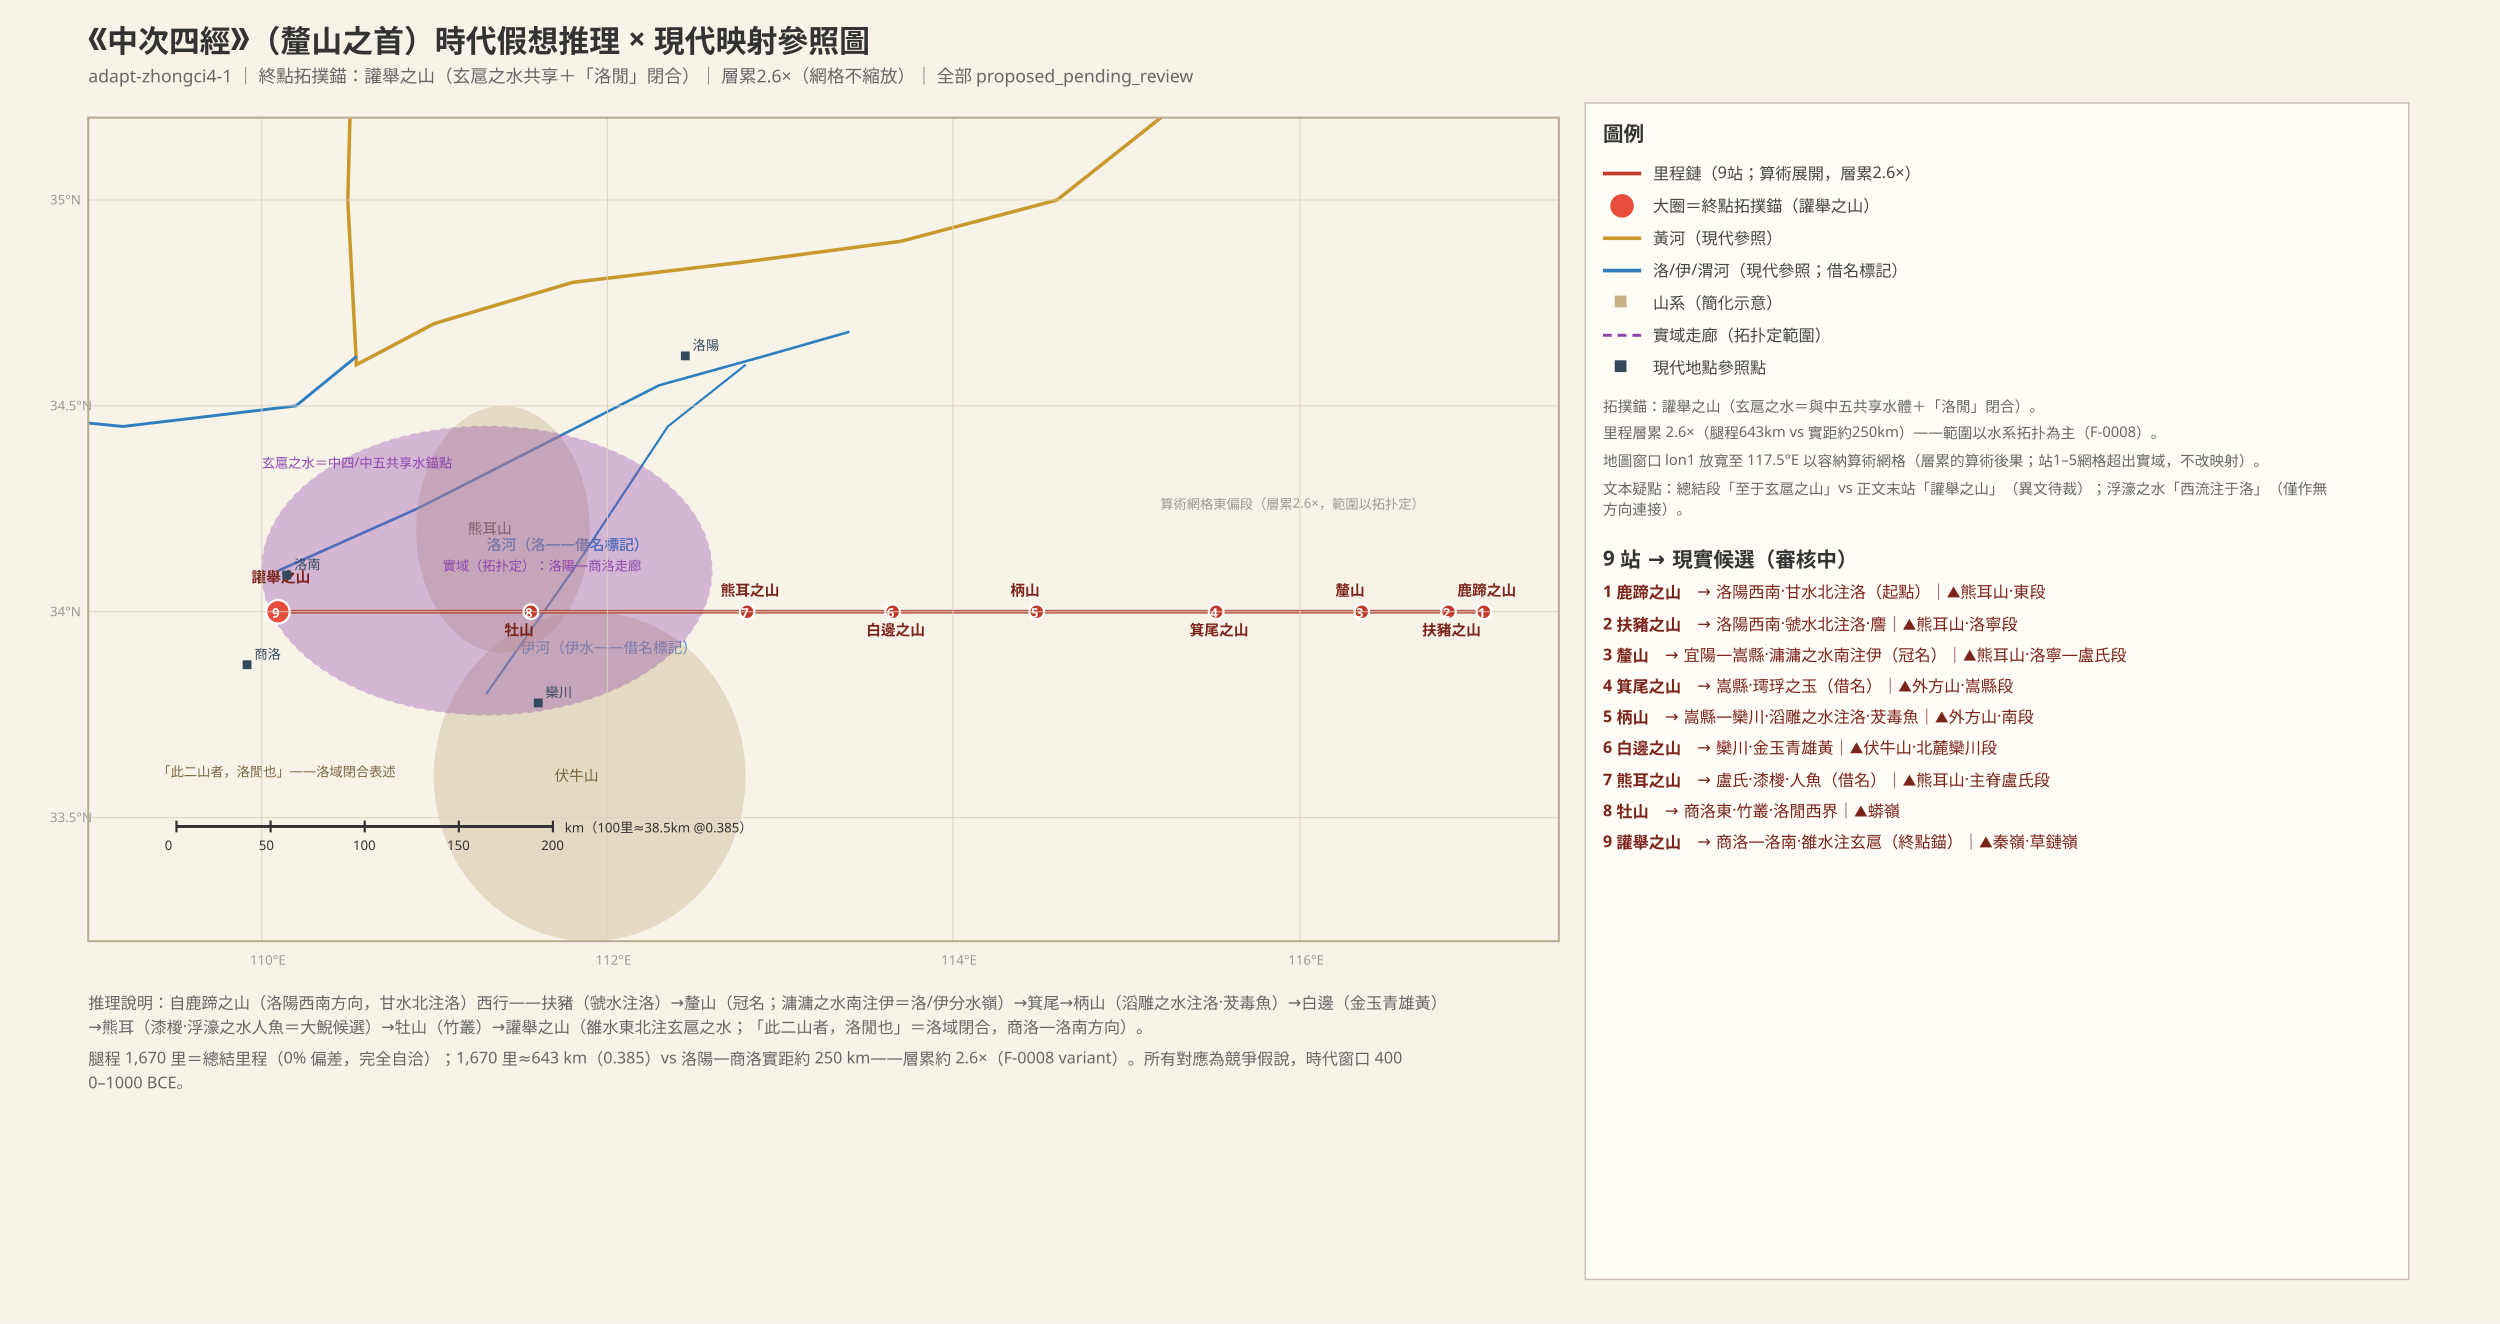
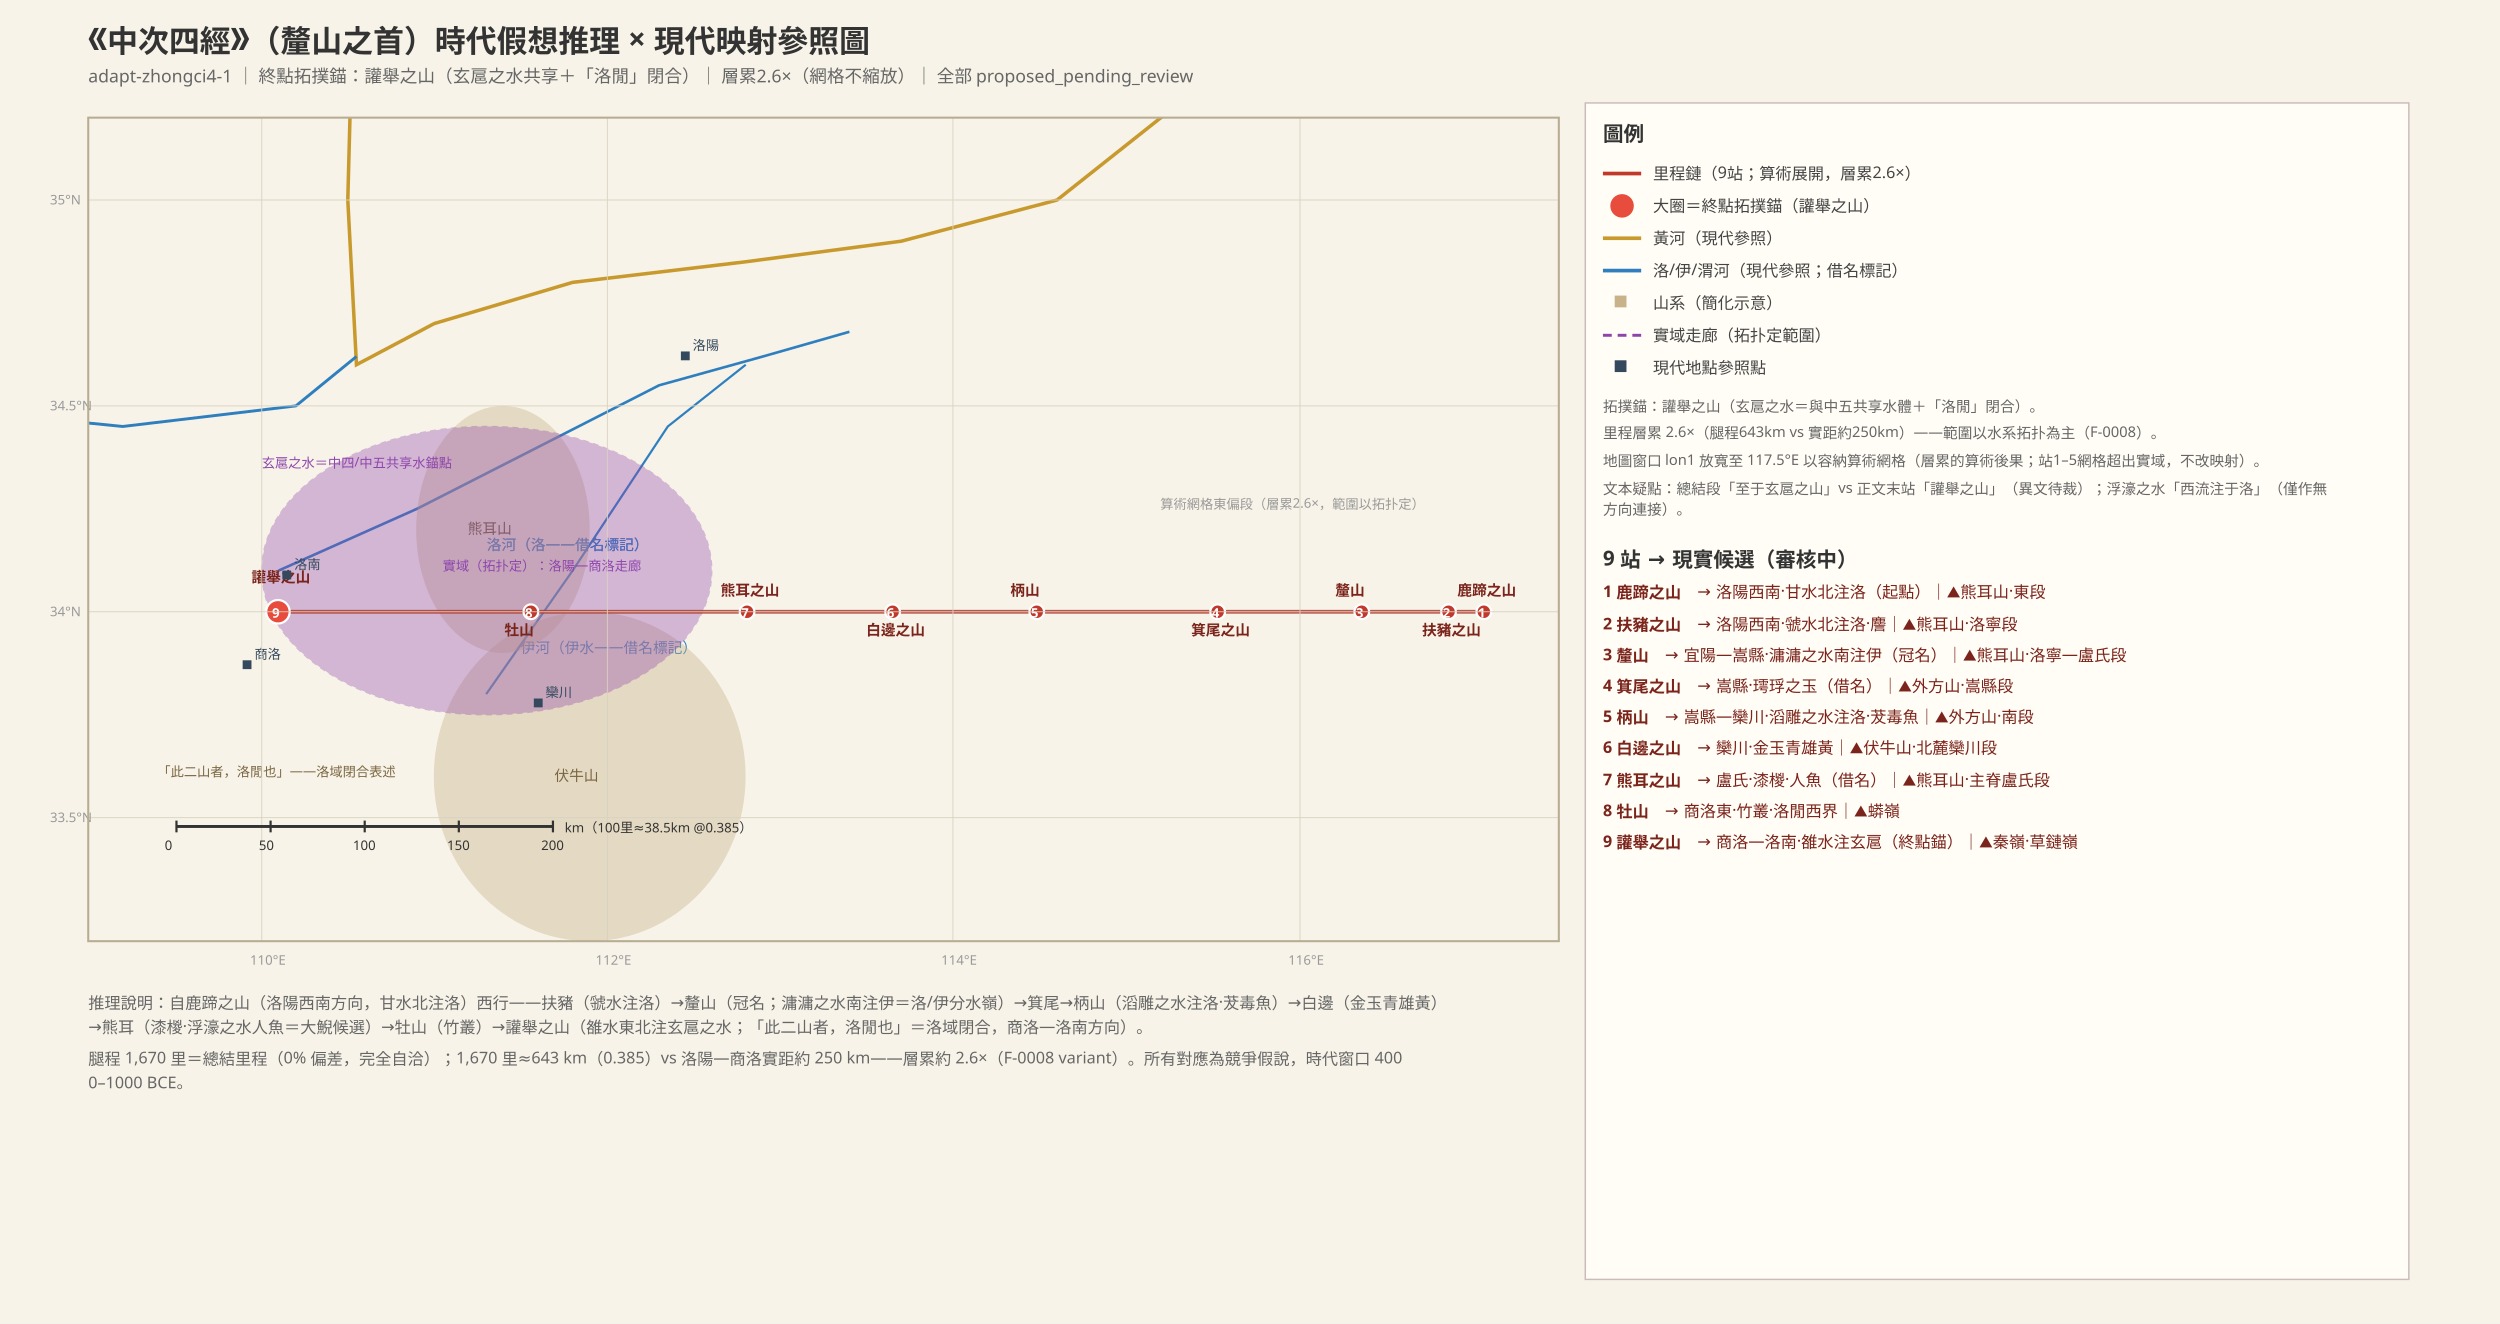
<svg xmlns="http://www.w3.org/2000/svg" width="1700" height="900" font-family="PingFang SC, Hiragino Sans GB, Microsoft YaHei, sans-serif">
  <rect width="1700" height="900" fill="#f7f3e8" />
  <defs>
    <marker id="arr" markerWidth="8" markerHeight="8" refX="7" refY="3" orient="auto">
      <path d="M0,0 L7,3 L0,6 Z" fill="#555" />
    </marker>
    <pattern id="sand" width="8" height="8" patternUnits="userSpaceOnUse">
      <rect width="8" height="8" fill="#efe3c0" />
      <circle cx="2" cy="2" r="0.8" fill="#d6b96a" />
      <circle cx="6" cy="6" r="0.8" fill="#d6b96a" />
    </pattern>
    <clipPath id="mapclip">
      <rect x="60" y="80" width="1000" height="560" />
    </clipPath>
  </defs>
  <text x="60" y="34" font-size="21" font-weight="bold" fill="#333">《中次四經》（釐山之首）時代假想推理 × 現代映射參照圖</text>
  <text x="60" y="56" font-size="12" fill="#666">adapt-zhongci4-1 ｜ 終點拓撲錨：讙舉之山（玄扈之水共享＋「洛閒」閉合）｜ 層累2.6×（網格不縮放）｜ 全部 proposed_pending_review</text>
  <g clip-path="url(#mapclip)">
    <polyline points="-1410.6,248.0 -1234.1,304.0 -1057.6,136.0 -940.0,-32.0 -787.1,-116.0 -645.9,-158.0 -551.8,-172.0 -481.2,-284.0 -410.6,-508.0 -340.0,-676.0 -269.4,-844.0 -187.1,-1012.0 -128.2,-1180.0 -10.6,-1348.0 118.8,-1404.0 224.7,-1404.0 307.1,-1348.0 365.9,-1264.0 365.9,-1068.0 330.6,-844.0 283.5,-592.0 260.0,-340.0 242.4,-88.0 236.5,136.0 242.4,248.0 295.3,220.0 389.4,192.0 507.1,178.0 612.9,164.0 718.8,136.0 824.7,52.0 918.8,-32.0 1001.2,-228.0 1071.8,-424.0 1142.4,-536.0 1212.9,-592.0" fill="none" stroke="#c89a2e" stroke-width="2.4" />
    <polyline points="-504.7,206.0 -351.8,220.0 -198.8,262.0 -57.6,276.0 83.5,290.0 201.2,276.0 242.4,242.4" fill="none" stroke="#2f7fbf" stroke-width="2.0" />
    <text x="331" y="374" font-size="10" fill="#2f7fbf">洛河（洛——借名標記）</text>
    <polyline points="189.4,388.0 283.5,346.0 365.9,304.0 448.2,262.0 518.8,242.4 577.6,225.6" fill="none" stroke="#2f7fbf" stroke-width="1.8" />
    <text x="331" y="374" font-size="10" fill="#2f7fbf">洛河（洛——借名標記）</text>
    <polyline points="330.6,472.0 389.4,388.0 454.1,290.0 507.1,248.0" fill="none" stroke="#2f7fbf" stroke-width="1.5" />
    <text x="354" y="444" font-size="10" fill="#2f7fbf">伊河（伊水——借名標記）</text>
    <polyline points="448.2,-900.0 471.8,-676.0 412.9,-480.0 354.1,-172.0 289.4,-32.0 254.1,80.0" fill="none" stroke="#2f7fbf" stroke-width="1.6" />
    <ellipse cx="342" cy="360" rx="59" ry="84" fill="#c9b18a" opacity="0.4" />
    <text x="318" y="363" font-size="10" fill="#7a6540">熊耳山</text>
    <ellipse cx="401" cy="528" rx="106" ry="112" fill="#c9b18a" opacity="0.4" />
    <text x="377" y="531" font-size="10" fill="#7a6540">伏牛山</text>
    <ellipse cx="331" cy="388" rx="153" ry="98" fill="#8e44ad" opacity="0.35" stroke="#8e44ad" stroke-dasharray="4 3" />
    <text x="301" y="388" font-size="9" fill="#8e44ad">實域（拓扑定）：洛陽—商洛走廊</text>
-     <polyline points="1009.4,416.0 984.7,416.0 925.9,416.0 827.1,416.0 704.7,416.0 607.1,416.0 508.2,416.0 361.2,416.0 189.4,416.0" fill="none" stroke="#b03a2e" stroke-width="2.6" opacity="0.85" />
+     <polyline points="1009.4,416.0 984.7,416.0 925.9,416.0 828.2,416.0 704.7,416.0 607.1,416.0 508.2,416.0 361.2,416.0 189.4,416.0" fill="none" stroke="#b03a2e" stroke-width="2.6" opacity="0.85" />
    <circle cx="1009" cy="416" r="5" fill="#c0392b" stroke="#fff" stroke-width="1.5" />
    <text x="1005" y="420" font-size="9" fill="#fff" font-weight="bold">1</text>
    <text x="991" y="405" font-size="10" fill="#7b241c" font-weight="bold">鹿蹄之山</text>
    <circle cx="985" cy="416" r="5" fill="#c0392b" stroke="#fff" stroke-width="1.5" />
    <text x="981" y="420" font-size="9" fill="#fff" font-weight="bold">2</text>
    <text x="967" y="432" font-size="10" fill="#7b241c" font-weight="bold">扶豬之山</text>
    <circle cx="926" cy="416" r="5" fill="#c0392b" stroke="#fff" stroke-width="1.5" />
    <text x="922" y="420" font-size="9" fill="#fff" font-weight="bold">3</text>
    <text x="908" y="405" font-size="10" fill="#7b241c" font-weight="bold">釐山</text>
-     <circle cx="827" cy="416" r="5" fill="#c0392b" stroke="#fff" stroke-width="1.5" />
-     <text x="823" y="420" font-size="9" fill="#fff" font-weight="bold">4</text>
-     <text x="809" y="432" font-size="10" fill="#7b241c" font-weight="bold">箕尾之山</text>
+     <circle cx="828" cy="416" r="5" fill="#c0392b" stroke="#fff" stroke-width="1.5" />
+     <text x="824" y="420" font-size="9" fill="#fff" font-weight="bold">4</text>
+     <text x="810" y="432" font-size="10" fill="#7b241c" font-weight="bold">箕尾之山</text>
    <circle cx="705" cy="416" r="5" fill="#c0392b" stroke="#fff" stroke-width="1.5" />
    <text x="701" y="420" font-size="9" fill="#fff" font-weight="bold">5</text>
    <text x="687" y="405" font-size="10" fill="#7b241c" font-weight="bold">柄山</text>
    <circle cx="607" cy="416" r="5" fill="#c0392b" stroke="#fff" stroke-width="1.5" />
    <text x="603" y="420" font-size="9" fill="#fff" font-weight="bold">6</text>
    <text x="589" y="432" font-size="10" fill="#7b241c" font-weight="bold">白邊之山</text>
    <circle cx="508" cy="416" r="5" fill="#c0392b" stroke="#fff" stroke-width="1.5" />
    <text x="504" y="420" font-size="9" fill="#fff" font-weight="bold">7</text>
    <text x="490" y="405" font-size="10" fill="#7b241c" font-weight="bold">熊耳之山</text>
    <circle cx="361" cy="416" r="5" fill="#c0392b" stroke="#fff" stroke-width="1.5" />
    <text x="357" y="420" font-size="9" fill="#fff" font-weight="bold">8</text>
    <text x="343" y="432" font-size="10" fill="#7b241c" font-weight="bold">牡山</text>
    <circle cx="189" cy="416" r="8" fill="#e74c3c" stroke="#fff" stroke-width="1.5" />
    <text x="185" y="420" font-size="9" fill="#fff" font-weight="bold">9</text>
    <text x="171" y="396" font-size="10" fill="#7b241c" font-weight="bold">讙舉之山</text>
    <text x="178" y="318" font-size="9" fill="#8e44ad">玄扈之水＝中四/中五共享水錨點</text>
    <text x="107" y="528" font-size="9" fill="#7a6540">「此二山者，洛閒也」——洛域閉合表述</text>
    <text x="789" y="346" font-size="9" fill="#999">算術網格東偏段（層累2.6×，範圍以拓扑定）</text>
    <rect x="463" y="239" width="6" height="6" fill="#34495e" />
    <text x="471" y="238" font-size="9" fill="#34495e">洛陽</text>
    <rect x="363" y="475" width="6" height="6" fill="#34495e" />
    <text x="371" y="474" font-size="9" fill="#34495e">欒川</text>
    <rect x="192" y="388" width="6" height="6" fill="#34495e" />
    <text x="200" y="387" font-size="9" fill="#34495e">洛南</text>
    <rect x="165" y="449" width="6" height="6" fill="#34495e" />
    <text x="173" y="448" font-size="9" fill="#34495e">商洛</text>
  </g>
  <line x1="178" y1="640" x2="178" y2="80" stroke="#d9d2c0" stroke-width="0.6" />
  <text x="170" y="656" font-size="9" fill="#999">110°E</text>
  <line x1="413" y1="640" x2="413" y2="80" stroke="#d9d2c0" stroke-width="0.6" />
  <text x="405" y="656" font-size="9" fill="#999">112°E</text>
  <line x1="648" y1="640" x2="648" y2="80" stroke="#d9d2c0" stroke-width="0.6" />
  <text x="640" y="656" font-size="9" fill="#999">114°E</text>
  <line x1="884" y1="640" x2="884" y2="80" stroke="#d9d2c0" stroke-width="0.6" />
  <text x="876" y="656" font-size="9" fill="#999">116°E</text>
  <line x1="60" y1="556" x2="1060" y2="556" stroke="#d9d2c0" stroke-width="0.6" />
  <text x="34" y="559" font-size="9" fill="#999">33.5°N</text>
  <line x1="60" y1="416" x2="1060" y2="416" stroke="#d9d2c0" stroke-width="0.6" />
  <text x="34" y="419" font-size="9" fill="#999">34°N</text>
  <line x1="60" y1="276" x2="1060" y2="276" stroke="#d9d2c0" stroke-width="0.6" />
  <text x="34" y="279" font-size="9" fill="#999">34.5°N</text>
  <line x1="60" y1="136" x2="1060" y2="136" stroke="#d9d2c0" stroke-width="0.6" />
  <text x="34" y="139" font-size="9" fill="#999">35°N</text>
  <rect x="60" y="80" width="1000" height="560" fill="none" stroke="#b8ad92" stroke-width="1.4" />
  <line x1="120" y1="562" x2="376" y2="562" stroke="#333" stroke-width="2" />
  <line x1="120" y1="558" x2="120" y2="566" stroke="#333" stroke-width="1.5" />
  <text x="112" y="578" font-size="9" fill="#333">0</text>
  <line x1="184" y1="558" x2="184" y2="566" stroke="#333" stroke-width="1.5" />
  <text x="176" y="578" font-size="9" fill="#333">50</text>
  <line x1="248" y1="558" x2="248" y2="566" stroke="#333" stroke-width="1.5" />
  <text x="240" y="578" font-size="9" fill="#333">100</text>
  <line x1="312" y1="558" x2="312" y2="566" stroke="#333" stroke-width="1.5" />
  <text x="304" y="578" font-size="9" fill="#333">150</text>
  <line x1="376" y1="558" x2="376" y2="566" stroke="#333" stroke-width="1.5" />
  <text x="368" y="578" font-size="9" fill="#333">200</text>
  <text x="384" y="566" font-size="9" fill="#333">km（100里≈38.5km @0.385）</text>
  <rect x="1078" y="70" width="560" height="800" fill="#fffdf5" stroke="#cbb" />
  <text x="1090" y="96" font-size="14" font-weight="bold" fill="#333">圖例</text>
  <line x1="1090" y1="118" x2="1116" y2="118" stroke="#c0392b" stroke-width="2.5" />
  <text x="1124" y="122" font-size="11" fill="#444">里程鏈（9站；算術展開，層累2.6×）</text>
  <circle cx="1103" cy="140" r="8" fill="#e74c3c" />
  <text x="1124" y="144" font-size="11" fill="#444">大圈＝終點拓撲錨（讙舉之山）</text>
  <line x1="1090" y1="162" x2="1116" y2="162" stroke="#c89a2e" stroke-width="2.5" />
  <text x="1124" y="166" font-size="11" fill="#444">黃河（現代參照）</text>
  <line x1="1090" y1="184" x2="1116" y2="184" stroke="#2f7fbf" stroke-width="2.5" />
  <text x="1124" y="188" font-size="11" fill="#444">洛/伊/渭河（現代參照；借名標記）</text>
  <rect x="1098" y="201" width="8" height="8" fill="#c9b18a" />
  <text x="1124" y="210" font-size="11" fill="#444">山系（簡化示意）</text>
  <line x1="1090" y1="228" x2="1116" y2="228" stroke="#8e44ad" stroke-width="2" stroke-dasharray="6 4" />
  <text x="1124" y="232" font-size="11" fill="#444">實域走廊（拓扑定範圍）</text>
  <rect x="1098" y="245" width="8" height="8" fill="#34495e" />
  <text x="1124" y="254" font-size="11" fill="#444">現代地點參照點</text>
  <text x="1090" y="280" font-size="10" fill="#666">拓撲錨：讙舉之山（玄扈之水＝與中五共享水體＋「洛閒」閉合）。</text>
  <text x="1090" y="298" font-size="10" fill="#666">里程層累 2.6×（腿程643km vs 實距約250km）——範圍以水系拓扑為主（F-0008）。</text>
  <text x="1090" y="317" font-size="10" fill="#666">地圖窗口 lon1 放寬至 117.5°E 以容納算術網格（層累的算術後果；站1–5網格超出實域，不改映射）。</text>
  <text x="1090" y="336" font-size="10" fill="#666">文本疑點：總結段「至于玄扈之山」vs 正文末站「讙舉之山」（異文待裁）；浮濠之水「西流注于洛」（僅作無</text>
  <text x="1090" y="350" font-size="10" fill="#666">方向連接）。</text>
  <text x="1090" y="384.5" font-size="14" font-weight="bold" fill="#333">9 站 → 現實候選（審核中）</text>
  <text x="1090" y="406" font-size="11" fill="#7b241c">
    <tspan font-weight="bold"> 1 鹿蹄之山</tspan>　→ 洛陽西南·甘水北注洛（起點）｜⛰熊耳山·東段</text>
  <text x="1090" y="428" font-size="11" fill="#7b241c">
    <tspan font-weight="bold"> 2 扶豬之山</tspan>　→ 洛陽西南·虢水北注洛·䴦｜⛰熊耳山·洛寧段</text>
  <text x="1090" y="449" font-size="11" fill="#7b241c">
    <tspan font-weight="bold"> 3 釐山</tspan>　→ 宜陽—嵩縣·滽滽之水南注伊（冠名）｜⛰熊耳山·洛寧—盧氏段</text>
  <text x="1090" y="470" font-size="11" fill="#7b241c">
    <tspan font-weight="bold"> 4 箕尾之山</tspan>　→ 嵩縣·㻬琈之玉（借名）｜⛰外方山·嵩縣段</text>
  <text x="1090" y="491" font-size="11" fill="#7b241c">
    <tspan font-weight="bold"> 5 柄山</tspan>　→ 嵩縣—欒川·滔雕之水注洛·茇毒魚｜⛰外方山·南段</text>
  <text x="1090" y="512" font-size="11" fill="#7b241c">
    <tspan font-weight="bold"> 6 白邊之山</tspan>　→ 欒川·金玉青雄黃｜⛰伏牛山·北麓欒川段</text>
  <text x="1090" y="534" font-size="11" fill="#7b241c">
    <tspan font-weight="bold"> 7 熊耳之山</tspan>　→ 盧氏·漆椶·人魚（借名）｜⛰熊耳山·主脊盧氏段</text>
  <text x="1090" y="555" font-size="11" fill="#7b241c">
    <tspan font-weight="bold"> 8 牡山</tspan>　→ 商洛東·竹叢·洛閒西界｜⛰蟒嶺</text>
  <text x="1090" y="576" font-size="11" fill="#7b241c">
    <tspan font-weight="bold"> 9 讙舉之山</tspan>　→ 商洛—洛南·雒水注玄扈（終點錨）｜⛰秦嶺·草鏈嶺</text>
  <text x="60" y="686" font-size="11" fill="#666">推理說明：自鹿蹄之山（洛陽西南方向，甘水北注洛）西行——扶豬（虢水注洛）→釐山（冠名；滽滽之水南注伊＝洛/伊分水嶺）→箕尾→柄山（滔雕之水注洛·茇毒魚）→白邊（金玉青雄黃）</text>
  <text x="60" y="702" font-size="11" fill="#666">→熊耳（漆椶·浮濠之水人魚＝大鯢候選）→牡山（竹叢）→讙舉之山（雒水東北注玄扈之水；「此二山者，洛閒也」＝洛域閉合，商洛—洛南方向）。</text>
  <text x="60" y="724" font-size="11" fill="#666">腿程 1,670 里＝總結里程（0% 偏差，完全自洽）；1,670 里≈643 km（0.385）vs 洛陽—商洛實距約 250 km——層累約 2.6×（F-0008 variant）。所有對應為競爭假說，時代窗口 400</text>
  <text x="60" y="740" font-size="11" fill="#666">0–1000 BCE。</text>
</svg>
